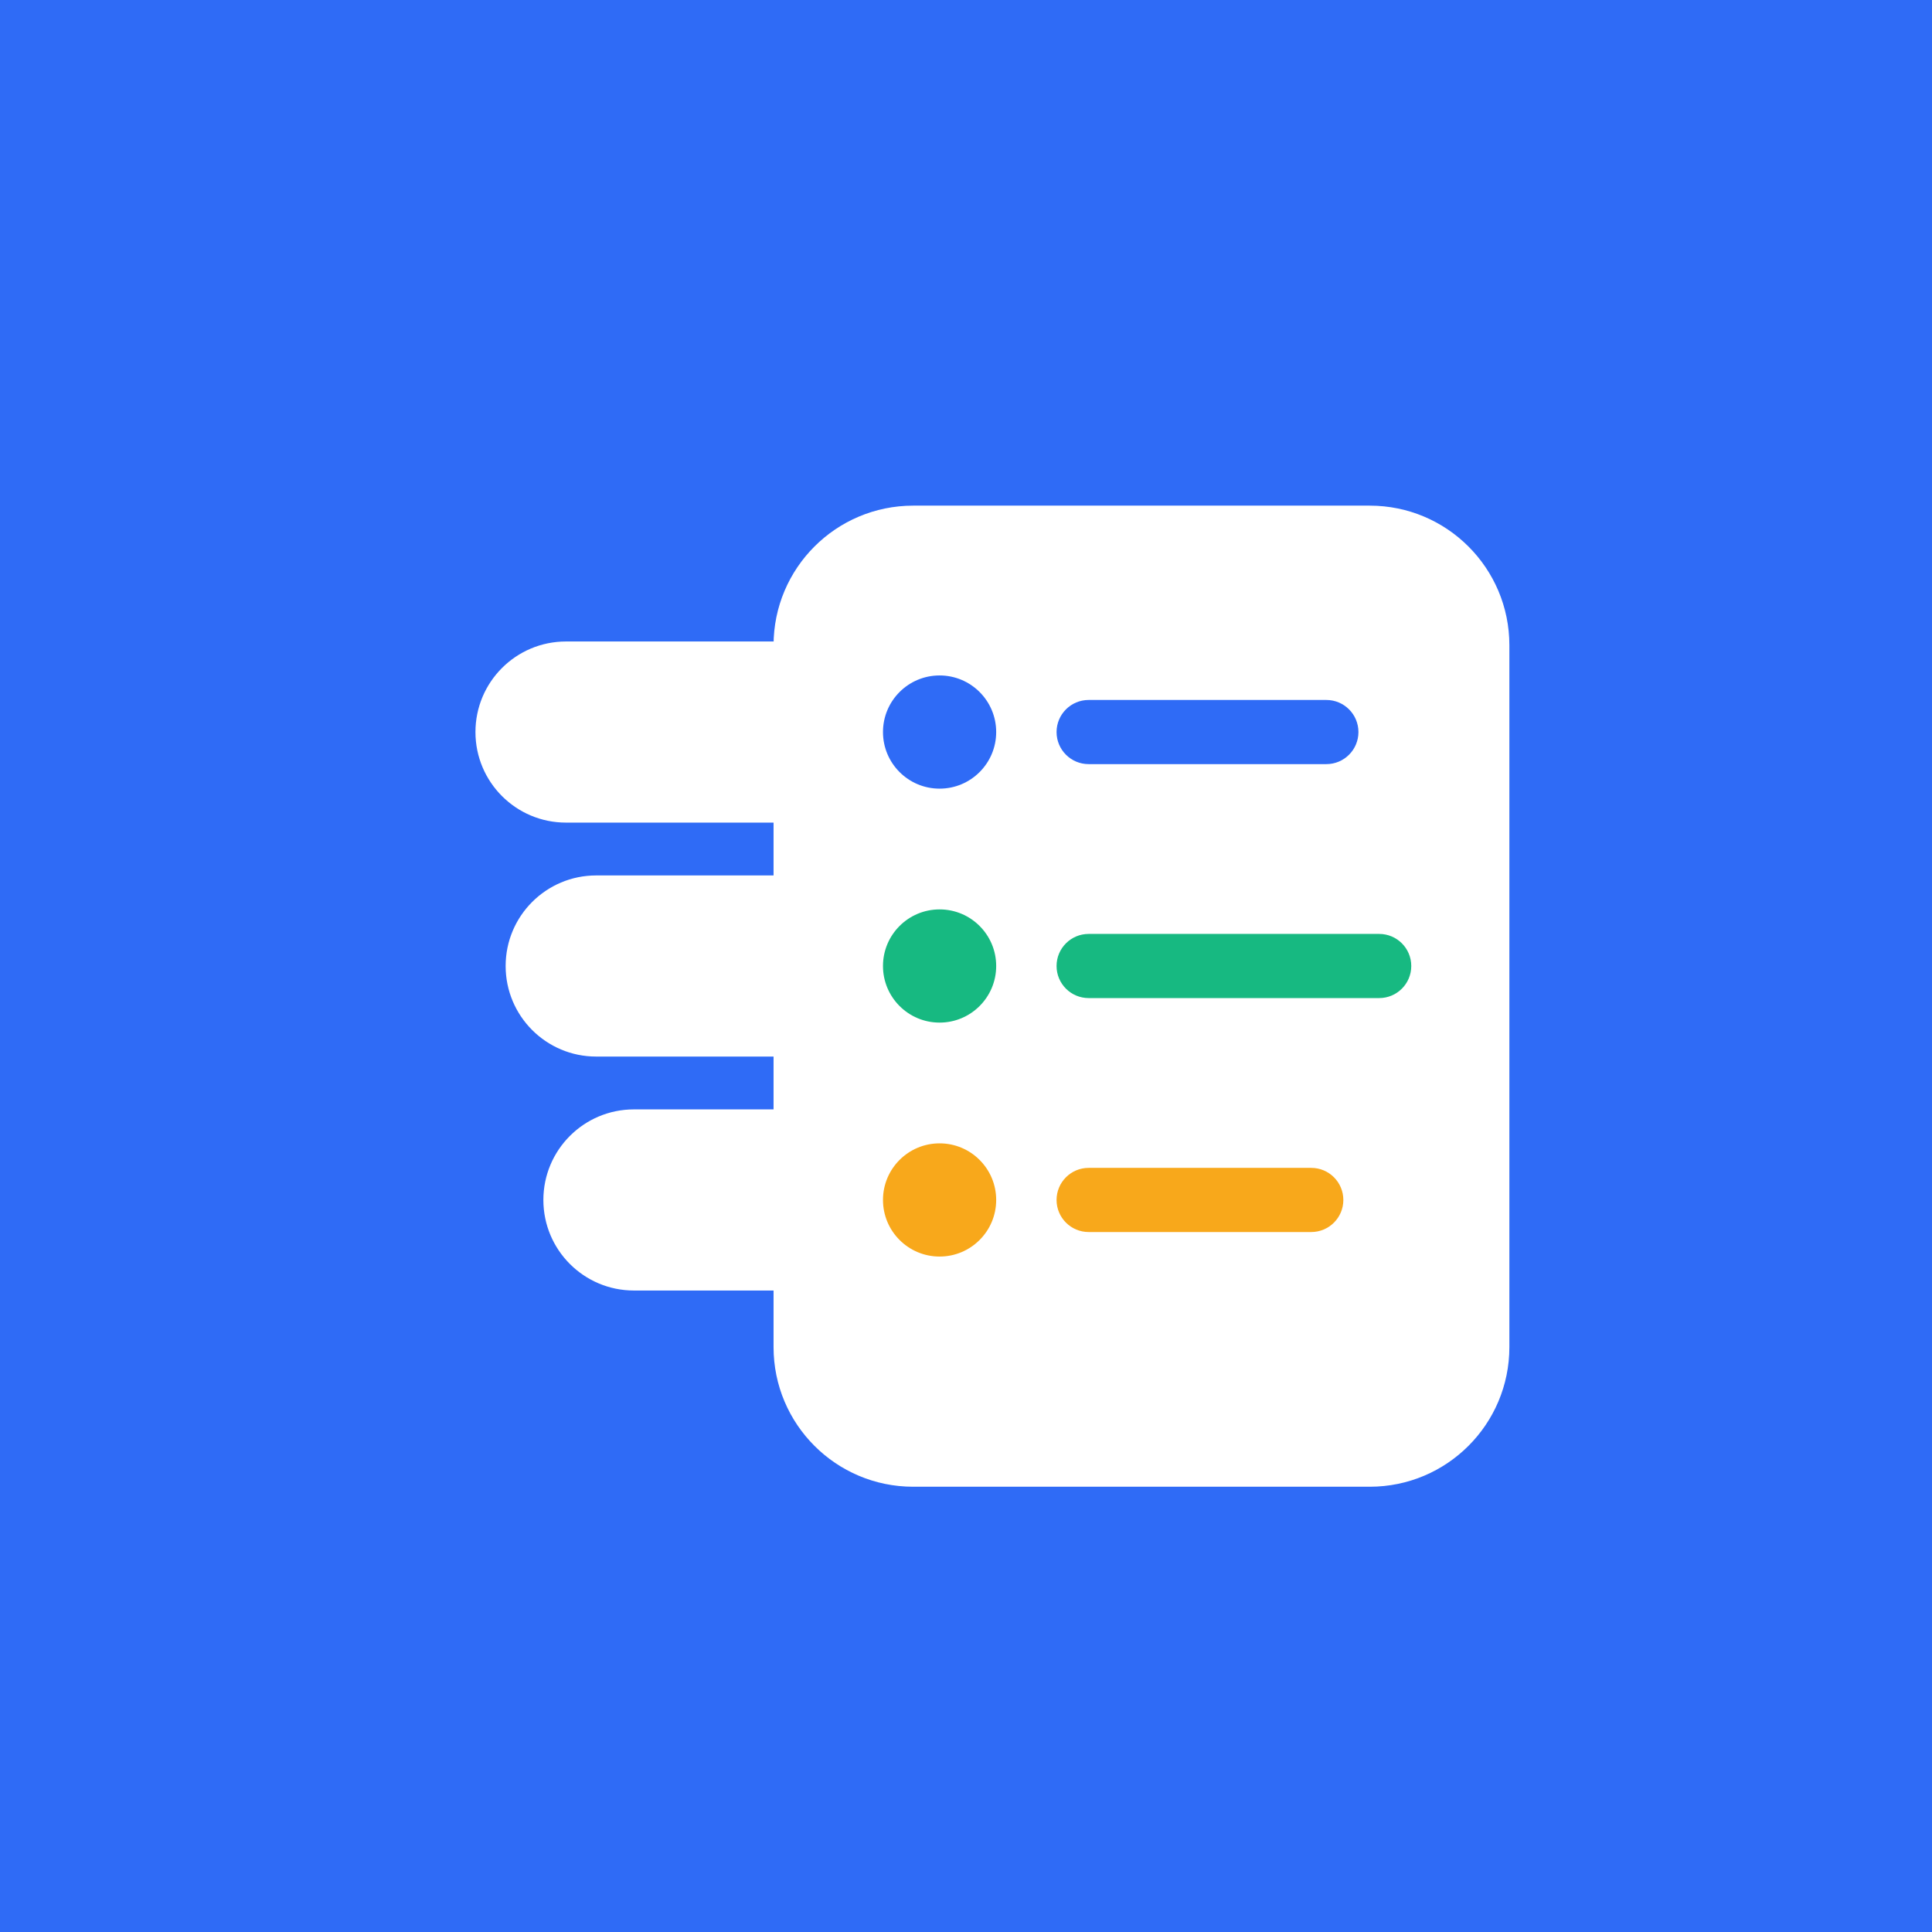
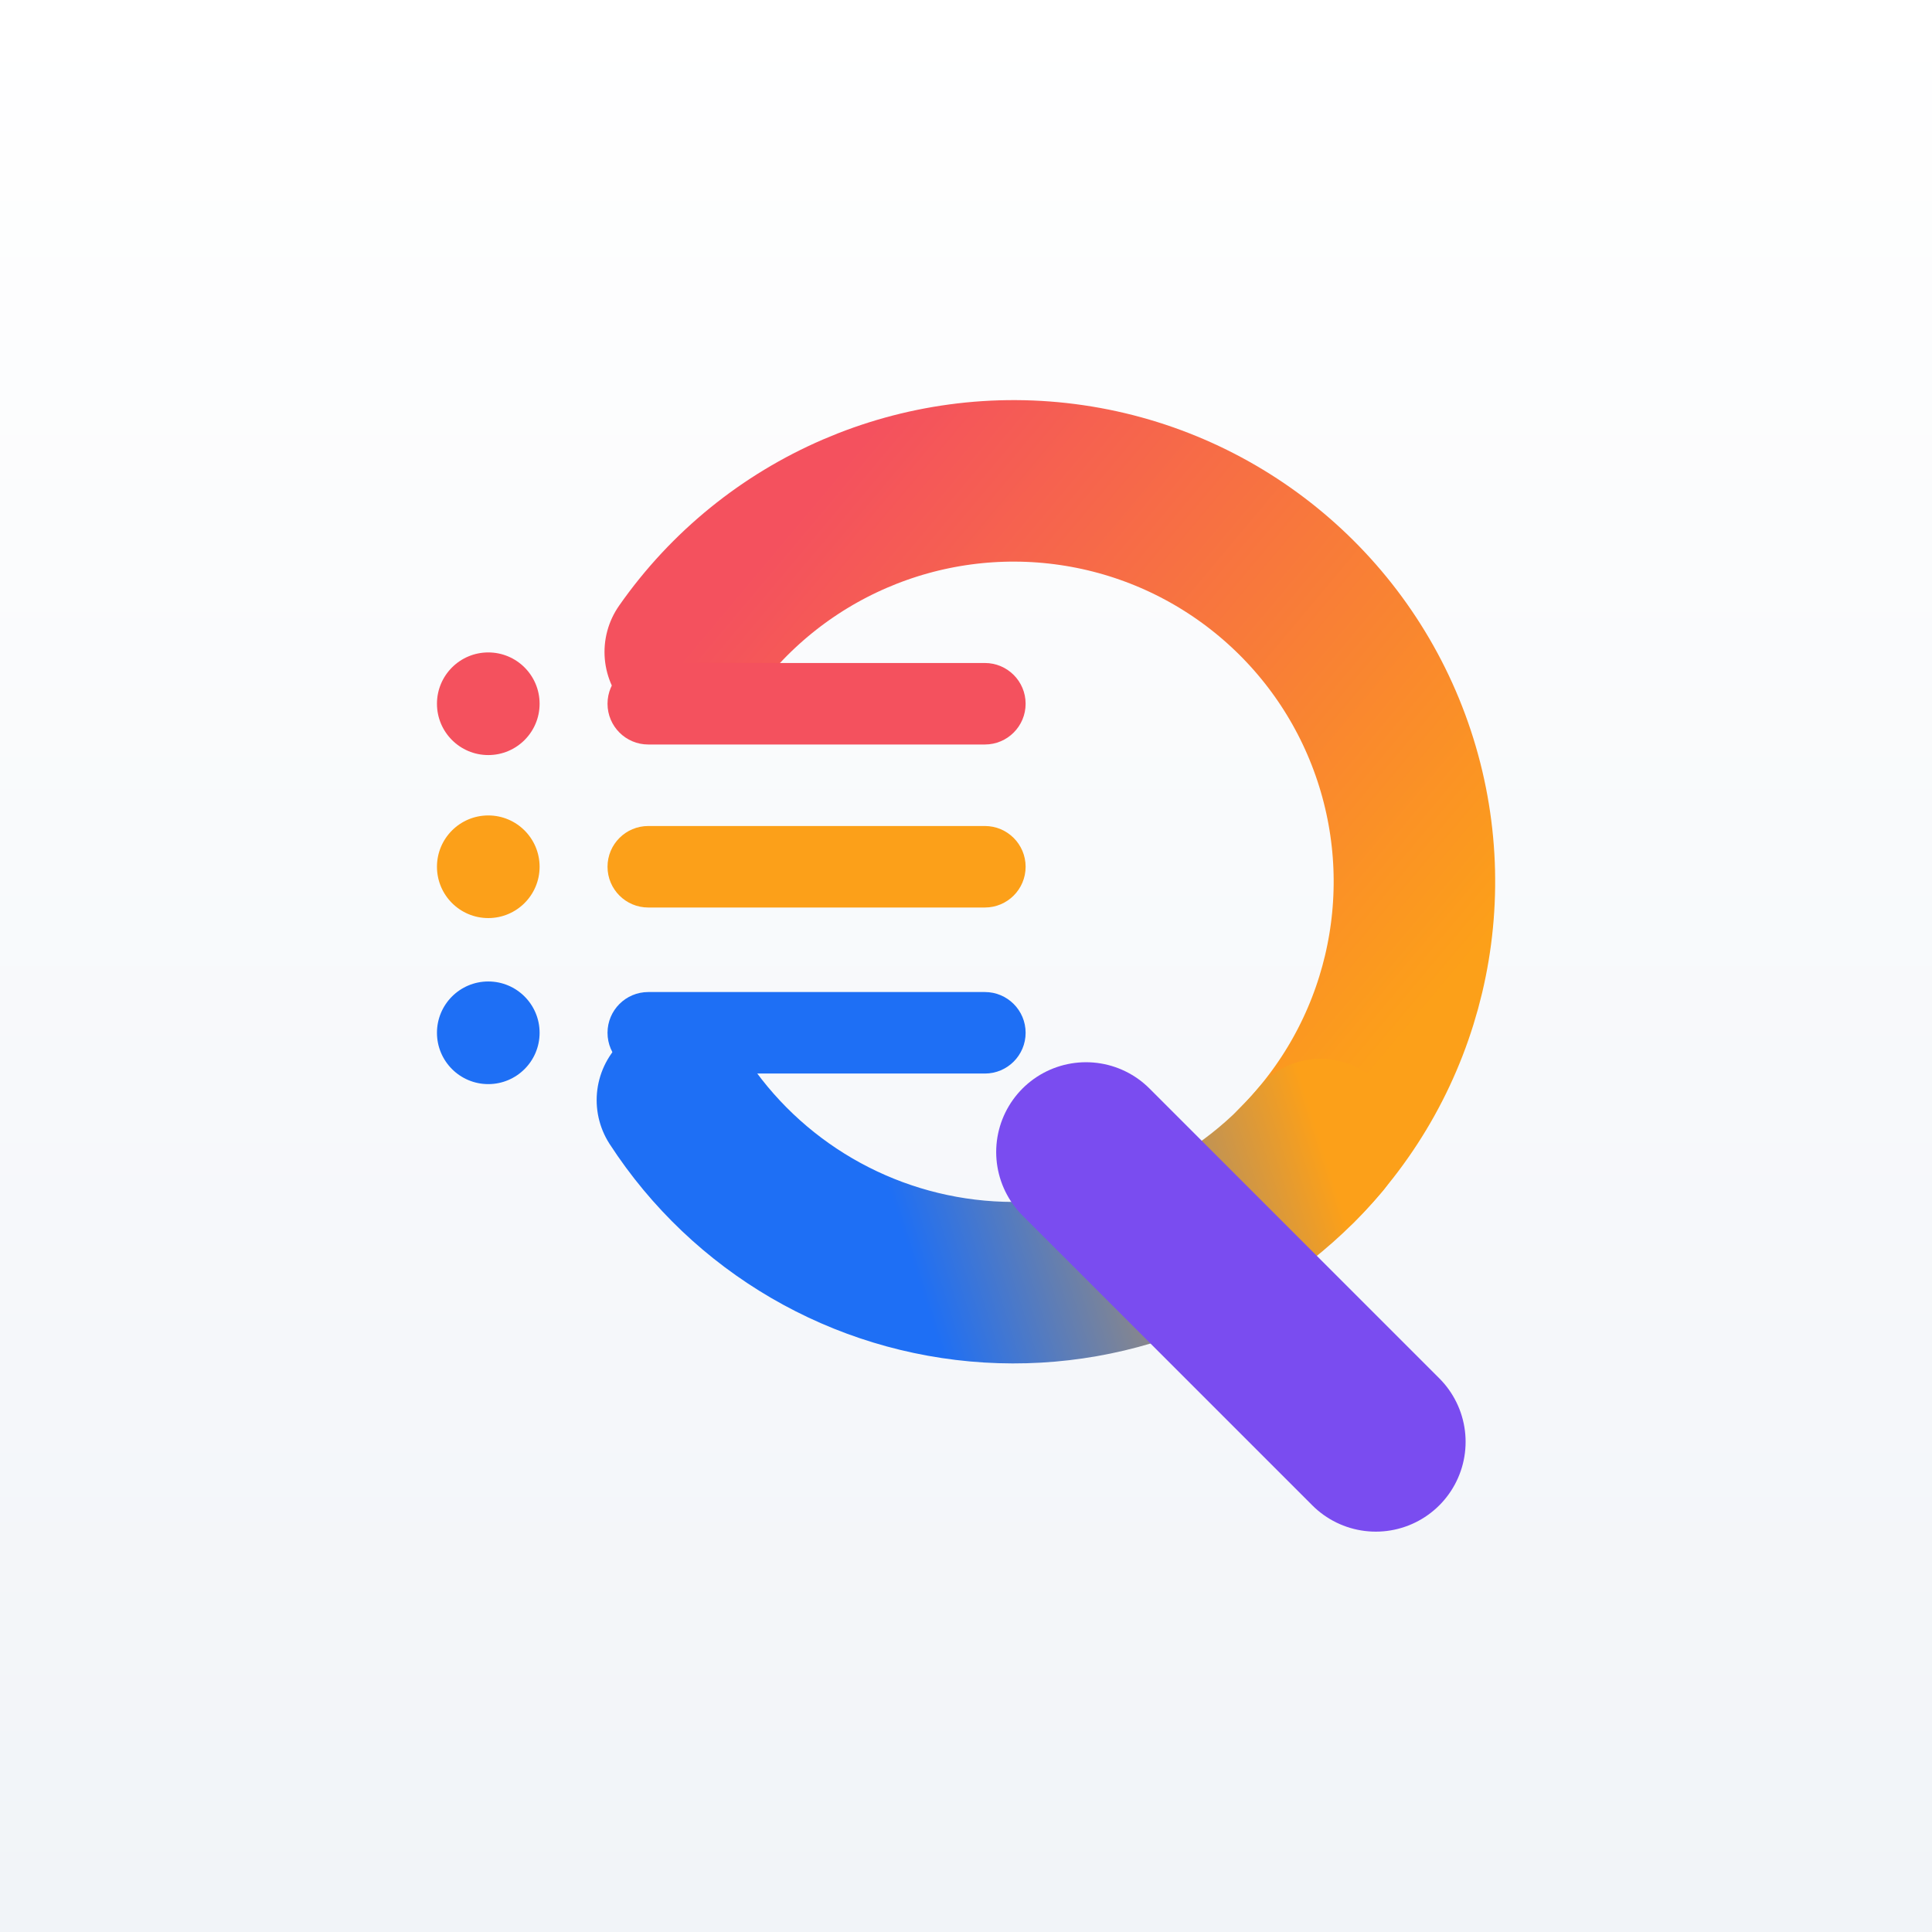
<svg xmlns="http://www.w3.org/2000/svg" viewBox="0 0 1024 1024" role="img" aria-label="QuickList">
-   <rect width="1024" height="1024" fill="#2F6BF6" />
-   <g fill="#fff">
-     <rect x="252" y="340" width="220" height="96" rx="48" />
-     <rect x="268" y="464" width="204" height="96" rx="48" />
-     <rect x="288" y="588" width="184" height="96" rx="48" />
-     <rect x="410" y="268" width="390" height="520" rx="74" />
+   <defs>
+     <linearGradient id="qlRingMA" gradientUnits="userSpaceOnUse" x1="328.5" y1="381.7" x2="733.7" y2="721.7">
+       <stop offset="0" stop-color="#F4515E" />
+       <stop offset="1" stop-color="#FCA019" />
+     </linearGradient>
+     <linearGradient id="qlRingMB" gradientUnits="userSpaceOnUse" x1="749.4" y1="704.7" x2="480" y2="790">
+       <stop offset="0" stop-color="#FCA019" />
+       <stop offset="1" stop-color="#1E6FF5" />
+     </linearGradient>
+     <linearGradient id="qlTileM" x1="0" y1="0" x2="0" y2="1">
+       <stop offset="0" stop-color="#FFFFFF" />
+       <stop offset="1" stop-color="#F1F4F8" />
+     </linearGradient>
+   </defs>
+   <rect width="1024" height="1024" fill="url(#qlTileM)" />
+   <g transform="translate(512 512) scale(.8) translate(-514.5 -589.75)">
+     <path d="M328.5 381.7A265.5 265.5 0 1 1 733.7 721.7" fill="none" stroke="url(#qlRingMA)" stroke-width="107" stroke-linecap="round" />
+     <path d="M749.4 704.7A265.5 265.5 0 0 1 323.3 678.6" fill="none" stroke="url(#qlRingMB)" stroke-width="107" stroke-linecap="round" />
+     <circle cx="198" cy="416" r="34" fill="#F4515E" />
+     <rect x="277" y="389" width="277" height="54" rx="27" fill="#F4515E" />
+     <circle cx="198" cy="524" r="34" fill="#FCA019" />
+     <rect x="277" y="497" width="277" height="54" rx="27" fill="#FCA019" />
+     <circle cx="198" cy="634" r="34" fill="#1E6FF5" />
+     <rect x="277" y="607" width="277" height="54" rx="27" fill="#1E6FF5" />
+     <path d="M594 713 786 905" fill="none" stroke="#7A4CF0" stroke-width="119" stroke-linecap="round" />
  </g>
-   <circle cx="498" cy="388" r="30" fill="#2F6BF6" />
-   <circle cx="498" cy="512" r="30" fill="#17B981" />
-   <circle cx="498" cy="636" r="30" fill="#F8A81B" />
-   <rect x="560" y="371" width="160" height="34" rx="17" fill="#2F6BF6" />
-   <rect x="560" y="495" width="188" height="34" rx="17" fill="#17B981" />
-   <rect x="560" y="619" width="152" height="34" rx="17" fill="#F8A81B" />
</svg>
